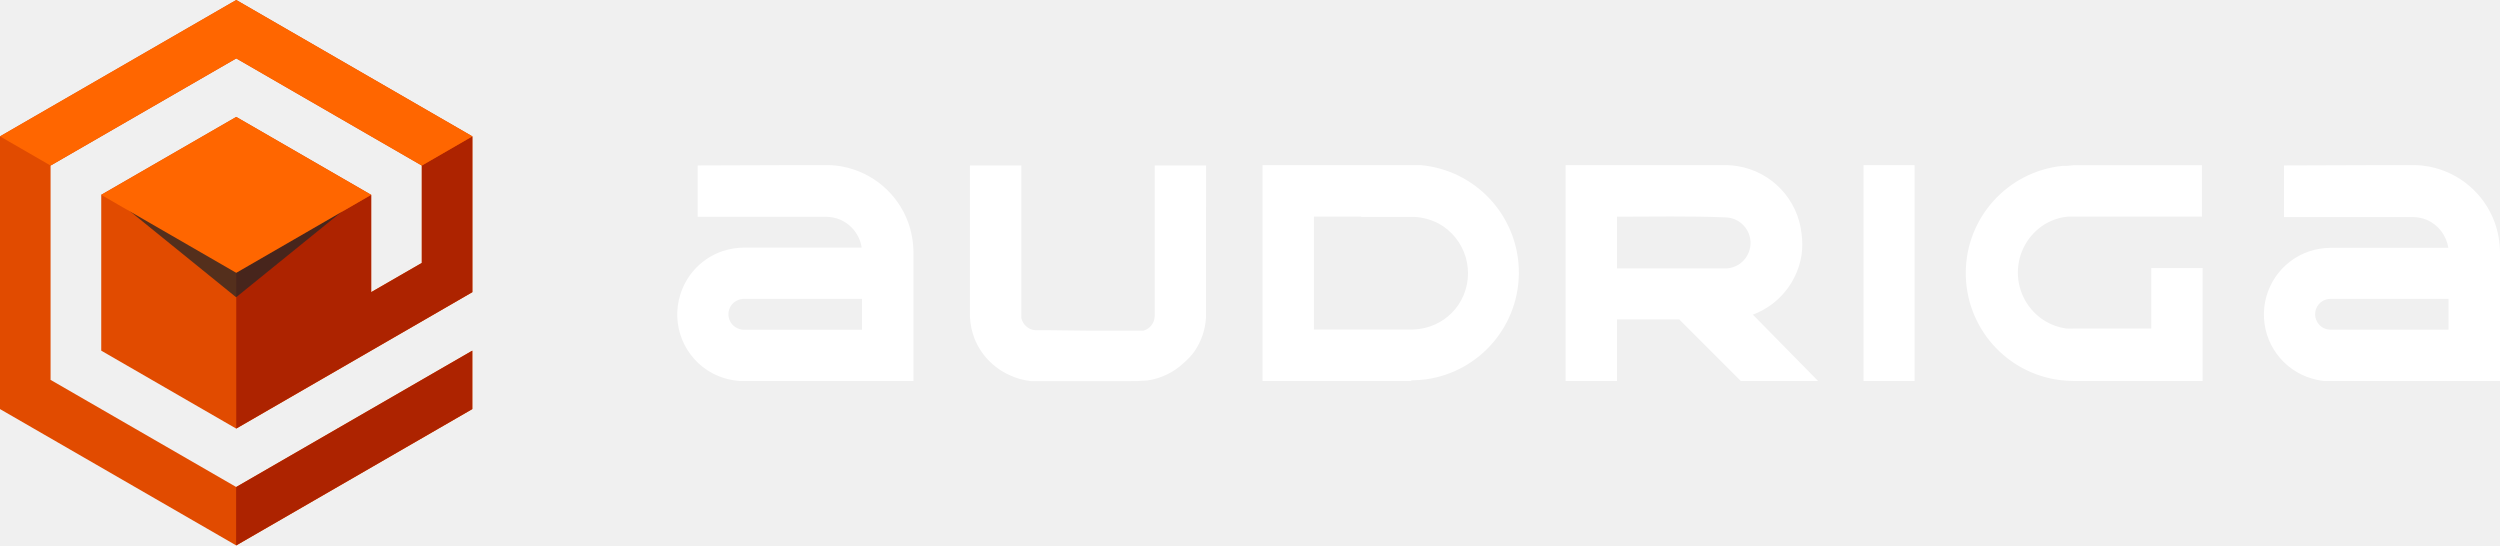
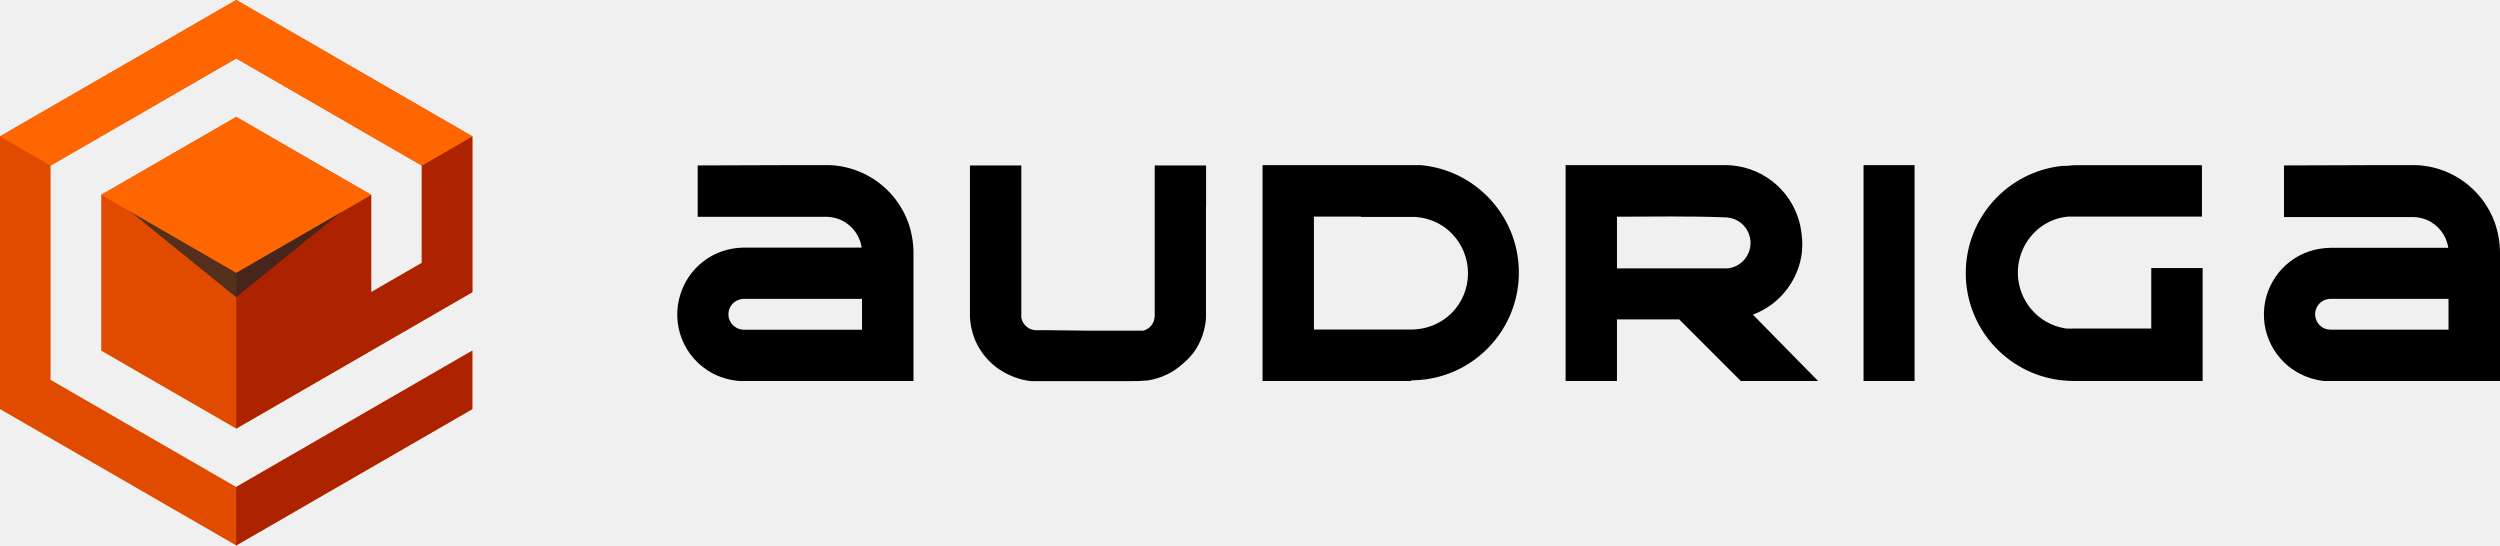
<svg xmlns="http://www.w3.org/2000/svg" id="Ebene_1" data-name="Ebene 1" viewBox="0 0 220.01 48">
  <defs>
-     <style>.cls-1{fill:#fff;}.cls-2{fill:#e14b00;}.cls-3{fill:#ad2300;}.cls-4{fill:#262626;opacity:0.75;isolation:isolate;}.cls-5{fill:#f60;}</style>
+     <style>.cls-1{fill:#000;}.cls-2{fill:#e14b00;}.cls-3{fill:#ad2300;}.cls-4{fill:#262626;opacity:0.75;isolation:isolate;}.cls-5{fill:#f60;}</style>
  </defs>
  <g id="Ebene_1-2" data-name="Ebene 1">
    <path class="cls-1" d="M142.3,19.07v4.55H152a2.27,2.27,0,0,0,1-.33,2.3,2.3,0,0,0,.62-0.58,2.23,2.23,0,0,0,.36-0.76,2.32,2.32,0,0,0,.07-0.75,2.27,2.27,0,0,0-1.38-1.9,2.41,2.41,0,0,0-.83-0.17C148.65,19,145.47,19.07,142.3,19.07Zm73.18,7.23H205.11a1.47,1.47,0,0,0-.66.16,1.35,1.35,0,0,0-.64.76,1.37,1.37,0,0,0,.6,1.61,1.43,1.43,0,0,0,.65.18h10.42V26.3h0Zm-139.62,0H65.49a1.48,1.48,0,0,0-.66.16,1.35,1.35,0,0,0-.14,2.31,1.42,1.42,0,0,0,.75.25H75.86V26.3h0Zm43.9-7.24h-4.13V29h8.71a5.71,5.71,0,0,0,1.09-.15,4.93,4.93,0,0,0,2.9-2A5,5,0,0,0,127,19.91l-0.4-.24a5.2,5.2,0,0,0-2.08-.58h-4.71v0Zm4.46,14.47H111.11v-19H125a9.49,9.49,0,0,1,.51,18.85,10.43,10.43,0,0,1-1.17.09h-0.14v0.06Zm39.75,0h4.52v-19H164v19h0Zm29.82,0H182.48a11.1,11.1,0,0,1-1.19-.08,9.49,9.49,0,0,1,.18-18.85,5.54,5.54,0,0,0,1-.06h11.31v4.52H182a5.65,5.65,0,0,0-.72.12,4.9,4.9,0,0,0-1.31.54,5,5,0,0,0,0,8.53,4.93,4.93,0,0,0,1.85.66,6,6,0,0,0,.74,0h6.76V23.59h4.52v9.94Zm-51.49,0h-4.52v-19H152a8.13,8.13,0,0,1,.85.08,6.76,6.76,0,0,1,5.7,6,6.91,6.91,0,0,1,0,1.79,6.74,6.74,0,0,1-2.62,4.38,7,7,0,0,1-1.61.89h-0.08L160,33.53h-6.8l-5.42-5.42H142.3v5.42Zm67.45-19h2.77a7.43,7.43,0,0,1,1.25.13,7.69,7.69,0,0,1,5.77,4.9,8.08,8.08,0,0,1,.47,2.63V33.53H204.52a5.48,5.48,0,0,1-.6-0.1,5.87,5.87,0,0,1-.7-11.31,6.13,6.13,0,0,1,1.87-.31h10.37a3.19,3.19,0,0,0-1.89-2.46,3.32,3.32,0,0,0-1.19-.25H201V14.56Zm-139.62,0H72.9a7.37,7.37,0,0,1,1.25.13,7.7,7.7,0,0,1,5.77,4.9,8.11,8.11,0,0,1,.47,2.63V33.53H65.11a6.06,6.06,0,0,1-2.39-.67,5.86,5.86,0,0,1-2.83-7,5.94,5.94,0,0,1,1.11-2,5.85,5.85,0,0,1,2.59-1.76,6.13,6.13,0,0,1,1.88-.31H75.83a3.12,3.12,0,0,0-.25-0.85,3.21,3.21,0,0,0-1.64-1.61,3.32,3.32,0,0,0-1.18-.25H61.4V14.56Zm36,3.66V28a6.06,6.06,0,0,1-.29,1.47,5.81,5.81,0,0,1-.75,1.49,5.94,5.94,0,0,1-.94,1A5.87,5.87,0,0,1,101,33.48a15.22,15.22,0,0,1-1.75.06H90.71A6.06,6.06,0,0,1,88.82,33a5.94,5.94,0,0,1-3.07-3.23,6.12,6.12,0,0,1-.39-1.86V14.56h4.52V27.77a1.84,1.84,0,0,0,0,.2,1.38,1.38,0,0,0,.83,1,1.46,1.46,0,0,0,.4.09h1.2L95.8,29.1h4.83a1.38,1.38,0,0,0,.91-0.85,1.51,1.51,0,0,0,.08-0.47V14.56h4.52q0,1.82,0,3.64h0Z" />
    <polygon class="cls-2" points="20.79 0 41.57 12 41.57 25.71 20.79 37.72 8.91 30.86 8.91 17.14 20.79 10.29 32.66 17.14 32.66 25.71 37.12 23.14 37.12 14.57 20.79 5.14 4.45 14.57 4.45 33.43 20.79 42.86 41.57 30.86 41.57 36 20.79 48 0 36 0 12 20.79 0" />
    <path class="cls-3" d="M41.57,12V25.71l-20.78,12V24l11.88-6.86v8.57l4.45-2.57V14.57ZM20.78,42.86l20.78-12V36L20.78,48V42.86Z" />
    <polygon class="cls-4" points="10.4 17.75 20.78 26.16 31.16 17.75 10.4 17.75" />
    <polygon class="cls-5" points="8.91 17.15 20.79 10.29 32.66 17.15 20.79 24.01 8.91 17.15" />
    <polygon class="cls-5" points="4.45 14.57 0 12 20.79 0 41.57 12 37.12 14.57 20.79 5.14 4.45 14.57" />
  </g>
</svg>
